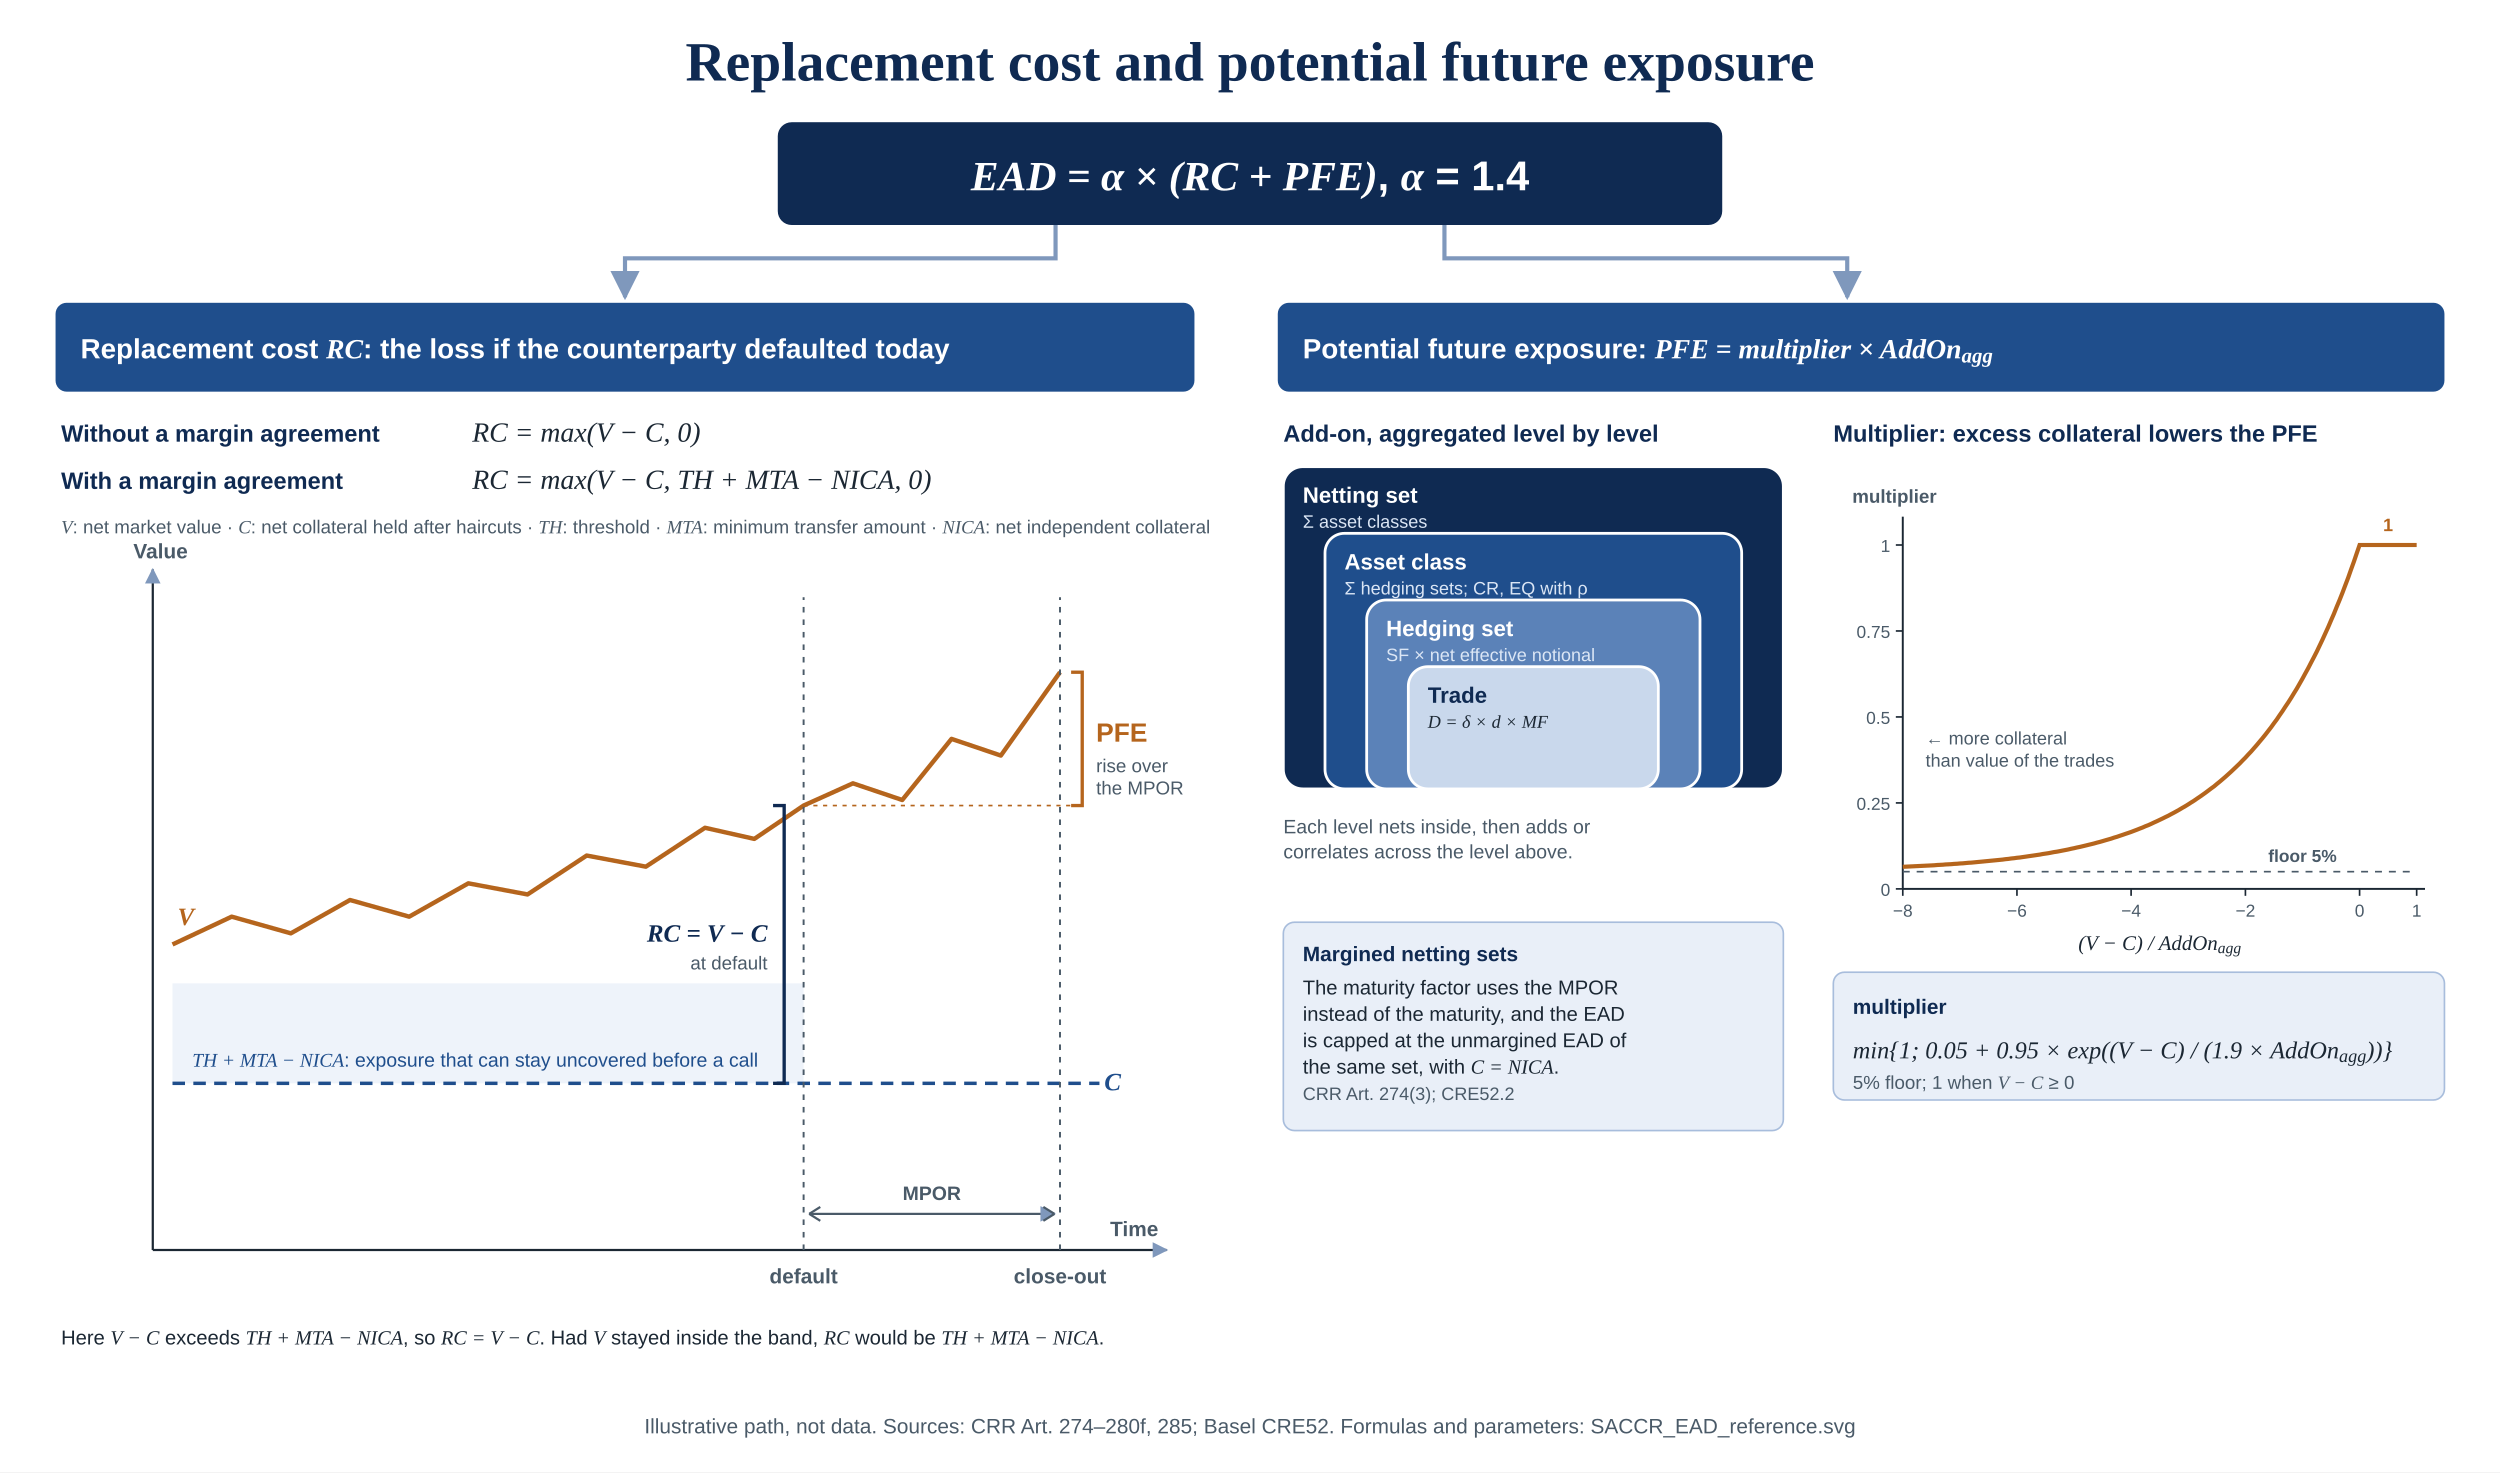
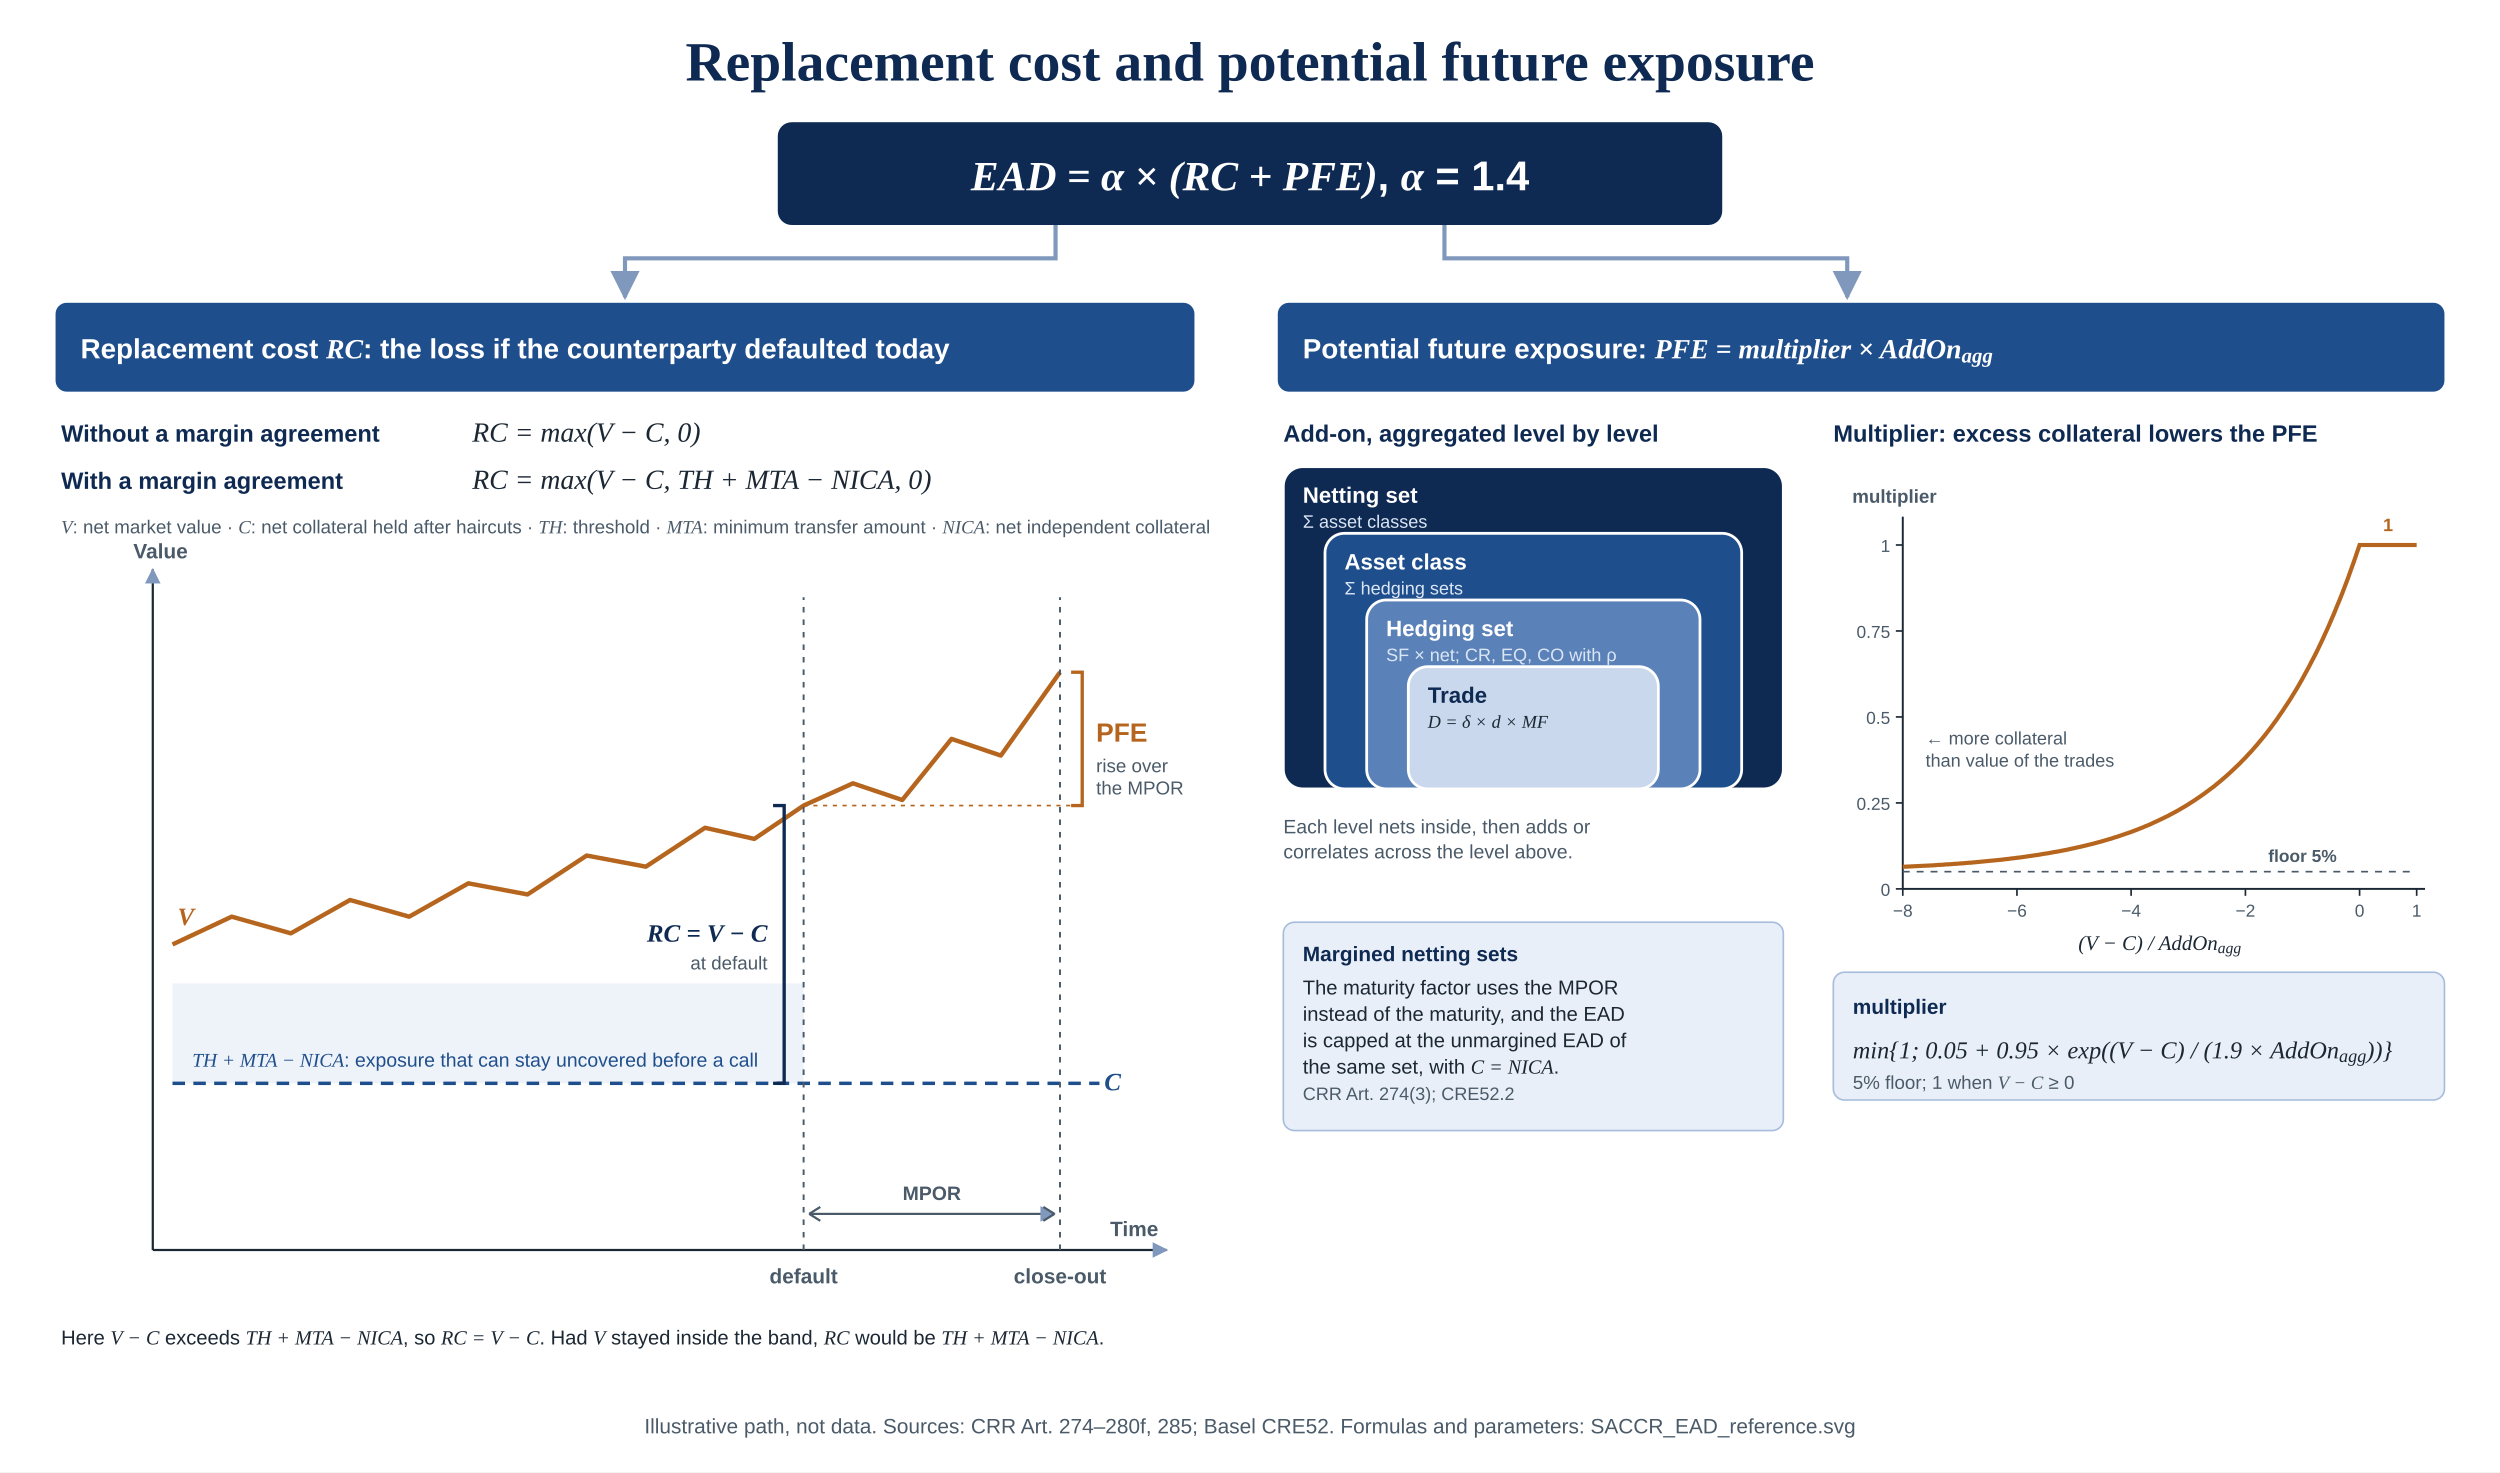
<svg xmlns="http://www.w3.org/2000/svg" width="1800" height="1060" viewBox="0 0 1800 1060" role="img" aria-labelledby="t d">
  <defs>
    <marker id="arrow" viewBox="0 0 10 10" refX="9" refY="5" markerWidth="7" markerHeight="7" orient="auto-start-reverse">
      <path d="M0,0 L10,5 L0,10 z" fill="#7f98bc" />
    </marker>
  </defs>
  <rect width="1800" height="1060" fill="#ffffff" />
  <text x="900.0" y="58.0" font-family="Georgia, Times New Roman, serif" font-size="40" font-weight="bold" font-style="normal" fill="#0f2a52" text-anchor="middle">Replacement cost and potential future exposure</text>
  <rect x="560.0" y="88.0" width="680.0" height="74.0" rx="10" fill="#0f2a52" stroke="#0f2a52" stroke-width="0" />
  <text x="900.0" y="137.0" font-family="Segoe UI, Helvetica Neue, Arial, sans-serif" font-size="30" font-weight="bold" font-style="normal" fill="#ffffff" text-anchor="middle">
    <tspan font-family="Cambria Math, Cambria, Times New Roman, serif" font-style="italic">EAD = α × (RC + PFE)</tspan>,  <tspan font-family="Cambria Math, Cambria, Times New Roman, serif" font-style="italic">α</tspan> = 1.4</text>
  <path d="M760.0,162.0 L760.0,186.0 L450.0,186.0 L450.0,214.0" fill="none" stroke="#7f98bc" stroke-width="3" marker-end="url(#arrow)" />
  <path d="M1040.0,162.0 L1040.0,186.0 L1330.0,186.0 L1330.0,214.0" fill="none" stroke="#7f98bc" stroke-width="3" marker-end="url(#arrow)" />
  <rect x="40.0" y="218.0" width="820.0" height="64.0" rx="8" fill="#1f4e8c" stroke="#1f4e8c" stroke-width="0" />
  <text x="58.0" y="258.0" font-family="Segoe UI, Helvetica Neue, Arial, sans-serif" font-size="20" font-weight="bold" font-style="normal" fill="#ffffff" text-anchor="start">Replacement cost <tspan font-family="Cambria Math, Cambria, Times New Roman, serif" font-style="italic">RC</tspan>: the loss if the counterparty defaulted today</text>
  <text x="44.0" y="318.0" font-family="Segoe UI, Helvetica Neue, Arial, sans-serif" font-size="17" font-weight="bold" font-style="normal" fill="#0f2a52" text-anchor="start">Without a margin agreement</text>
  <text x="340.0" y="318.0" font-family="Segoe UI, Helvetica Neue, Arial, sans-serif" font-size="20" font-weight="normal" font-style="normal" fill="#1b2733" text-anchor="start">
    <tspan font-family="Cambria Math, Cambria, Times New Roman, serif" font-style="italic">RC = max(V − C, 0)</tspan>
  </text>
  <text x="44.0" y="352.0" font-family="Segoe UI, Helvetica Neue, Arial, sans-serif" font-size="17" font-weight="bold" font-style="normal" fill="#0f2a52" text-anchor="start">With a margin agreement</text>
  <text x="340.0" y="352.0" font-family="Segoe UI, Helvetica Neue, Arial, sans-serif" font-size="20" font-weight="normal" font-style="normal" fill="#1b2733" text-anchor="start">
    <tspan font-family="Cambria Math, Cambria, Times New Roman, serif" font-style="italic">RC = max(V − C, TH + MTA − NICA, 0)</tspan>
  </text>
  <text x="44.0" y="384.0" font-family="Segoe UI, Helvetica Neue, Arial, sans-serif" font-size="13.5" font-weight="normal" font-style="normal" fill="#4a5a68" text-anchor="start">
    <tspan font-family="Cambria Math, Cambria, Times New Roman, serif" font-style="italic">V</tspan>: net market value · <tspan font-family="Cambria Math, Cambria, Times New Roman, serif" font-style="italic">C</tspan>: net collateral held after haircuts · <tspan font-family="Cambria Math, Cambria, Times New Roman, serif" font-style="italic">TH</tspan>: threshold · <tspan font-family="Cambria Math, Cambria, Times New Roman, serif" font-style="italic">MTA</tspan>: minimum transfer amount · <tspan font-family="Cambria Math, Cambria, Times New Roman, serif" font-style="italic">NICA</tspan>: net independent collateral</text>
  <path d="M110.0,900.0 L840.0,900.0" fill="none" stroke="#1b2733" stroke-width="1.6" marker-end="url(#arrow)" />
  <path d="M110.0,900.0 L110.0,410.0" fill="none" stroke="#1b2733" stroke-width="1.6" marker-end="url(#arrow)" />
  <text x="96.0" y="402.0" font-family="Segoe UI, Helvetica Neue, Arial, sans-serif" font-size="15" font-weight="bold" font-style="normal" fill="#4a5a68" text-anchor="start">Value</text>
  <text x="834.0" y="890.0" font-family="Segoe UI, Helvetica Neue, Arial, sans-serif" font-size="15" font-weight="bold" font-style="normal" fill="#4a5a68" text-anchor="end">Time</text>
  <rect x="124.2" y="708.0" width="454.4" height="72.0" rx="0" fill="#eef3fa" stroke="none" stroke-width="0" />
  <text x="138.4" y="768.0" font-family="Segoe UI, Helvetica Neue, Arial, sans-serif" font-size="14" font-weight="normal" font-style="normal" fill="#1f4e8c" text-anchor="start">
    <tspan font-family="Cambria Math, Cambria, Times New Roman, serif" font-style="italic">TH + MTA − NICA</tspan>: exposure that can stay uncovered before a call</text>
  <path d="M124.2,780.0 L791.6,780.0" stroke="#1f4e8c" stroke-width="2.5" stroke-dasharray="9 6" fill="none" />
  <text x="795.1" y="785.0" font-family="Segoe UI, Helvetica Neue, Arial, sans-serif" font-size="18" font-weight="bold" font-style="normal" fill="#1f4e8c" text-anchor="start">
    <tspan font-family="Cambria Math, Cambria, Times New Roman, serif" font-style="italic">C</tspan>
  </text>
  <path d="M124.2,680.0 L166.8,660.0 L209.4,672.0 L252.0,648.0 L294.6,660.0 L337.2,636.0 L379.8,644.0 L422.4,616.0 L465.0,624.0 L507.6,596.0 L543.1,604.0 L578.6,580.0 L614.1,564.0 L649.6,576.0 L685.1,532.0 L720.6,544.0 L763.2,484.0" stroke="#b5651d" stroke-width="3.2" fill="none" stroke-linejoin="round" />
  <text x="127.8" y="666.0" font-family="Segoe UI, Helvetica Neue, Arial, sans-serif" font-size="18" font-weight="bold" font-style="normal" fill="#b5651d" text-anchor="start">
    <tspan font-family="Cambria Math, Cambria, Times New Roman, serif" font-style="italic">V</tspan>
  </text>
  <path d="M578.6,900 L578.6,430" stroke="#4a5a68" stroke-width="1.4" stroke-dasharray="4 5" fill="none" />
  <text x="578.6" y="924.0" font-family="Segoe UI, Helvetica Neue, Arial, sans-serif" font-size="15" font-weight="bold" font-style="normal" fill="#4a5a68" text-anchor="middle">default</text>
  <path d="M763.2,900 L763.2,430" stroke="#4a5a68" stroke-width="1.4" stroke-dasharray="4 5" fill="none" />
  <text x="763.2" y="924.0" font-family="Segoe UI, Helvetica Neue, Arial, sans-serif" font-size="15" font-weight="bold" font-style="normal" fill="#4a5a68" text-anchor="middle">close-out</text>
  <path d="M582.6,874.0 L759.2,874.0" fill="none" stroke="#4a5a68" stroke-width="1.6" marker-end="url(#arrow)" />
  <path d="M582.6,874 L590.6,869 M582.6,874 L590.6,879 M759.2,874 L751.2,869 M759.2,874 L751.2,879" stroke="#4a5a68" stroke-width="1.6" />
  <text x="670.9" y="864.0" font-family="Segoe UI, Helvetica Neue, Arial, sans-serif" font-size="14" font-weight="bold" font-style="normal" fill="#4a5a68" text-anchor="middle">MPOR</text>
  <path d="M556.6,780.0 L564.6,780.0 L564.6,580.0 L556.6,580.0" stroke="#0f2a52" stroke-width="2.4" fill="none" />
  <text x="574.6" y="682.0" font-family="Segoe UI, Helvetica Neue, Arial, sans-serif" font-size="19" font-weight="bold" font-style="normal" fill="#0f2a52" text-anchor="start" />
  <text x="574.6" y="702.0" font-family="Segoe UI, Helvetica Neue, Arial, sans-serif" font-size="13.5" font-weight="normal" font-style="normal" fill="#4a5a68" text-anchor="start" />
  <text x="552.6" y="678.0" font-family="Segoe UI, Helvetica Neue, Arial, sans-serif" font-size="18" font-weight="bold" font-style="normal" fill="#0f2a52" text-anchor="end">
    <tspan font-family="Cambria Math, Cambria, Times New Roman, serif" font-style="italic">RC = V − C</tspan>
  </text>
  <text x="552.6" y="698.0" font-family="Segoe UI, Helvetica Neue, Arial, sans-serif" font-size="13.5" font-weight="normal" font-style="normal" fill="#4a5a68" text-anchor="end">at default</text>
  <path d="M771.2,580.0 L779.2,580.0 L779.2,484.0 L771.2,484.0" stroke="#b5651d" stroke-width="2.4" fill="none" />
  <text x="789.2" y="534.0" font-family="Segoe UI, Helvetica Neue, Arial, sans-serif" font-size="19" font-weight="bold" font-style="normal" fill="#b5651d" text-anchor="start">PFE</text>
  <text x="789.2" y="554.0" font-family="Segoe UI, Helvetica Neue, Arial, sans-serif" font-size="13.5" font-weight="normal" font-style="normal" fill="#4a5a68" text-anchor="start" />
  <text x="789.2" y="556.0" font-family="Segoe UI, Helvetica Neue, Arial, sans-serif" font-size="13.5" font-weight="normal" font-style="normal" fill="#4a5a68" text-anchor="start">rise over</text>
  <text x="789.2" y="572.0" font-family="Segoe UI, Helvetica Neue, Arial, sans-serif" font-size="13.5" font-weight="normal" font-style="normal" fill="#4a5a68" text-anchor="start">the MPOR</text>
  <path d="M578.6,580.0 L779.2,580.0" stroke="#b5651d" stroke-width="1.2" stroke-dasharray="3 4" />
  <text x="44.0" y="968.0" font-family="Segoe UI, Helvetica Neue, Arial, sans-serif" font-size="14.5" font-weight="normal" font-style="normal" fill="#1b2733" text-anchor="start">Here <tspan font-family="Cambria Math, Cambria, Times New Roman, serif" font-style="italic">V − C</tspan> exceeds <tspan font-family="Cambria Math, Cambria, Times New Roman, serif" font-style="italic">TH + MTA − NICA</tspan>, so <tspan font-family="Cambria Math, Cambria, Times New Roman, serif" font-style="italic">RC = V − C</tspan>. Had <tspan font-family="Cambria Math, Cambria, Times New Roman, serif" font-style="italic">V</tspan> stayed inside the band, <tspan font-family="Cambria Math, Cambria, Times New Roman, serif" font-style="italic">RC</tspan> would be <tspan font-family="Cambria Math, Cambria, Times New Roman, serif" font-style="italic">TH + MTA − NICA</tspan>.</text>
  <rect x="920.0" y="218.0" width="840.0" height="64.0" rx="8" fill="#1f4e8c" stroke="#1f4e8c" stroke-width="0" />
  <text x="938.0" y="258.0" font-family="Segoe UI, Helvetica Neue, Arial, sans-serif" font-size="20" font-weight="bold" font-style="normal" fill="#ffffff" text-anchor="start">Potential future exposure: <tspan font-family="Cambria Math, Cambria, Times New Roman, serif" font-style="italic">PFE = multiplier × AddOn<tspan baseline-shift="sub" font-size="75%">agg</tspan>
    </tspan>
  </text>
  <text x="924.0" y="318.0" font-family="Segoe UI, Helvetica Neue, Arial, sans-serif" font-size="17" font-weight="bold" font-style="normal" fill="#0f2a52" text-anchor="start">Add-on, aggregated level by level</text>
  <rect x="924.0" y="336.0" width="360.0" height="232.0" rx="14" fill="#0f2a52" stroke="#ffffff" stroke-width="2" />
  <text x="938.0" y="362.0" font-family="Segoe UI, Helvetica Neue, Arial, sans-serif" font-size="16" font-weight="bold" font-style="normal" fill="#ffffff" text-anchor="start">Netting set</text>
  <text x="938.0" y="380.0" font-family="Segoe UI, Helvetica Neue, Arial, sans-serif" font-size="13" font-weight="normal" font-style="normal" fill="#dbe6f5" text-anchor="start">Σ asset classes</text>
  <rect x="954.0" y="384.0" width="300.0" height="184.0" rx="14" fill="#1f4e8c" stroke="#ffffff" stroke-width="2" />
  <text x="968.0" y="410.0" font-family="Segoe UI, Helvetica Neue, Arial, sans-serif" font-size="16" font-weight="bold" font-style="normal" fill="#ffffff" text-anchor="start">Asset class</text>
-   <text x="968.0" y="428.0" font-family="Segoe UI, Helvetica Neue, Arial, sans-serif" font-size="13" font-weight="normal" font-style="normal" fill="#dbe6f5" text-anchor="start">Σ hedging sets; CR, EQ with ρ</text>
+   <text x="968.0" y="428.0" font-family="Segoe UI, Helvetica Neue, Arial, sans-serif" font-size="13" font-weight="normal" font-style="normal" fill="#dbe6f5" text-anchor="start">Σ hedging sets</text>
  <rect x="984.0" y="432.0" width="240.0" height="136.0" rx="14" fill="#5b82b8" stroke="#ffffff" stroke-width="2" />
  <text x="998.0" y="458.0" font-family="Segoe UI, Helvetica Neue, Arial, sans-serif" font-size="16" font-weight="bold" font-style="normal" fill="#ffffff" text-anchor="start">Hedging set</text>
-   <text x="998.0" y="476.0" font-family="Segoe UI, Helvetica Neue, Arial, sans-serif" font-size="13" font-weight="normal" font-style="normal" fill="#dbe6f5" text-anchor="start">SF × net effective notional</text>
+   <text x="998.0" y="476.0" font-family="Segoe UI, Helvetica Neue, Arial, sans-serif" font-size="13" font-weight="normal" font-style="normal" fill="#dbe6f5" text-anchor="start">SF × net; CR, EQ, CO with ρ</text>
  <rect x="1014.0" y="480.0" width="180.0" height="88.0" rx="14" fill="#c9d8ec" stroke="#ffffff" stroke-width="2" />
  <text x="1028.0" y="506.0" font-family="Segoe UI, Helvetica Neue, Arial, sans-serif" font-size="16" font-weight="bold" font-style="normal" fill="#0f2a52" text-anchor="start">Trade</text>
  <text x="1028.0" y="524.0" font-family="Segoe UI, Helvetica Neue, Arial, sans-serif" font-size="13" font-weight="normal" font-style="normal" fill="#1b2733" text-anchor="start">
    <tspan font-family="Cambria Math, Cambria, Times New Roman, serif" font-style="italic">D = δ × d × MF</tspan>
  </text>
  <text x="1320.0" y="318.0" font-family="Segoe UI, Helvetica Neue, Arial, sans-serif" font-size="17" font-weight="bold" font-style="normal" fill="#0f2a52" text-anchor="start">Multiplier: excess collateral lowers the PFE</text>
  <path d="M1370.0,640.0 L1746.0,640.0" fill="none" stroke="#1b2733" stroke-width="1.4" />
  <path d="M1370.0,640.0 L1370.0,372.0" fill="none" stroke="#1b2733" stroke-width="1.4" />
  <path d="M1365,640.0 L1370,640.0" stroke="#1b2733" stroke-width="1.2" />
  <text x="1361.0" y="645.0" font-family="Segoe UI, Helvetica Neue, Arial, sans-serif" font-size="12.5" font-weight="normal" font-style="normal" fill="#4a5a68" text-anchor="end">0</text>
  <path d="M1365,578.1 L1370,578.1" stroke="#1b2733" stroke-width="1.2" />
  <text x="1361.0" y="583.1" font-family="Segoe UI, Helvetica Neue, Arial, sans-serif" font-size="12.5" font-weight="normal" font-style="normal" fill="#4a5a68" text-anchor="end">0.25</text>
  <path d="M1365,516.2 L1370,516.2" stroke="#1b2733" stroke-width="1.2" />
  <text x="1361.0" y="521.2" font-family="Segoe UI, Helvetica Neue, Arial, sans-serif" font-size="12.5" font-weight="normal" font-style="normal" fill="#4a5a68" text-anchor="end">0.5</text>
  <path d="M1365,454.3 L1370,454.3" stroke="#1b2733" stroke-width="1.2" />
  <text x="1361.0" y="459.3" font-family="Segoe UI, Helvetica Neue, Arial, sans-serif" font-size="12.5" font-weight="normal" font-style="normal" fill="#4a5a68" text-anchor="end">0.75</text>
  <path d="M1365,392.4 L1370,392.4" stroke="#1b2733" stroke-width="1.2" />
  <text x="1361.0" y="397.4" font-family="Segoe UI, Helvetica Neue, Arial, sans-serif" font-size="12.5" font-weight="normal" font-style="normal" fill="#4a5a68" text-anchor="end">1</text>
  <path d="M1370.0,640 L1370.0,645" stroke="#1b2733" stroke-width="1.2" />
  <text x="1370.0" y="660.0" font-family="Segoe UI, Helvetica Neue, Arial, sans-serif" font-size="12.5" font-weight="normal" font-style="normal" fill="#4a5a68" text-anchor="middle">−8</text>
  <path d="M1452.2,640 L1452.2,645" stroke="#1b2733" stroke-width="1.2" />
  <text x="1452.2" y="660.0" font-family="Segoe UI, Helvetica Neue, Arial, sans-serif" font-size="12.5" font-weight="normal" font-style="normal" fill="#4a5a68" text-anchor="middle">−6</text>
  <path d="M1534.4,640 L1534.4,645" stroke="#1b2733" stroke-width="1.2" />
  <text x="1534.4" y="660.0" font-family="Segoe UI, Helvetica Neue, Arial, sans-serif" font-size="12.5" font-weight="normal" font-style="normal" fill="#4a5a68" text-anchor="middle">−4</text>
  <path d="M1616.7,640 L1616.7,645" stroke="#1b2733" stroke-width="1.2" />
  <text x="1616.7" y="660.0" font-family="Segoe UI, Helvetica Neue, Arial, sans-serif" font-size="12.5" font-weight="normal" font-style="normal" fill="#4a5a68" text-anchor="middle">−2</text>
  <path d="M1698.9,640 L1698.9,645" stroke="#1b2733" stroke-width="1.2" />
  <text x="1698.9" y="660.0" font-family="Segoe UI, Helvetica Neue, Arial, sans-serif" font-size="12.5" font-weight="normal" font-style="normal" fill="#4a5a68" text-anchor="middle">0</text>
  <path d="M1740.0,640 L1740.0,645" stroke="#1b2733" stroke-width="1.2" />
  <text x="1740.0" y="660.0" font-family="Segoe UI, Helvetica Neue, Arial, sans-serif" font-size="12.5" font-weight="normal" font-style="normal" fill="#4a5a68" text-anchor="middle">1</text>
  <text x="1555.0" y="684.0" font-family="Segoe UI, Helvetica Neue, Arial, sans-serif" font-size="15" font-weight="normal" font-style="normal" fill="#1b2733" text-anchor="middle">
    <tspan font-family="Cambria Math, Cambria, Times New Roman, serif" font-style="italic">(V − C) / AddOn<tspan baseline-shift="sub" font-size="75%">agg</tspan>
    </tspan>
  </text>
  <path d="M1370,627.6 L1740,627.6" stroke="#4a5a68" stroke-width="1.2" stroke-dasharray="5 5" />
  <text x="1657.8" y="620.6" font-family="Segoe UI, Helvetica Neue, Arial, sans-serif" font-size="12.5" font-weight="bold" font-style="normal" fill="#4a5a68" text-anchor="middle">floor 5%</text>
  <path d="M1370.0,624.1 L1372.1,624.0 L1374.1,623.9 L1376.2,623.8 L1378.2,623.7 L1380.3,623.6 L1382.3,623.5 L1384.4,623.4 L1386.4,623.3 L1388.5,623.2 L1390.6,623.1 L1392.6,623.0 L1394.7,622.8 L1396.7,622.7 L1398.8,622.6 L1400.8,622.4 L1402.9,622.3 L1404.9,622.2 L1407.0,622.0 L1409.1,621.9 L1411.1,621.7 L1413.2,621.6 L1415.2,621.4 L1417.3,621.2 L1419.3,621.1 L1421.4,620.9 L1423.4,620.7 L1425.5,620.5 L1427.6,620.3 L1429.6,620.1 L1431.7,619.9 L1433.7,619.7 L1435.8,619.5 L1437.8,619.3 L1439.9,619.1 L1441.9,618.9 L1444.0,618.6 L1446.1,618.4 L1448.1,618.1 L1450.2,617.9 L1452.2,617.6 L1454.3,617.4 L1456.3,617.1 L1458.4,616.8 L1460.4,616.5 L1462.5,616.2 L1464.6,615.9 L1466.6,615.6 L1468.7,615.3 L1470.7,614.9 L1472.8,614.6 L1474.8,614.3 L1476.9,613.9 L1478.9,613.5 L1481.0,613.2 L1483.1,612.8 L1485.1,612.4 L1487.2,612.0 L1489.2,611.6 L1491.3,611.1 L1493.3,610.7 L1495.4,610.2 L1497.4,609.8 L1499.5,609.3 L1501.6,608.8 L1503.6,608.3 L1505.7,607.8 L1507.7,607.3 L1509.8,606.7 L1511.8,606.2 L1513.9,605.6 L1515.9,605.0 L1518.0,604.4 L1520.1,603.8 L1522.1,603.1 L1524.2,602.5 L1526.2,601.8 L1528.3,601.1 L1530.3,600.4 L1532.4,599.7 L1534.4,599.0 L1536.5,598.2 L1538.6,597.4 L1540.6,596.6 L1542.7,595.8 L1544.7,594.9 L1546.8,594.1 L1548.8,593.2 L1550.9,592.2 L1552.9,591.3 L1555.0,590.3 L1557.1,589.3 L1559.1,588.3 L1561.2,587.3 L1563.2,586.2 L1565.3,585.1 L1567.3,584.0 L1569.4,582.8 L1571.4,581.6 L1573.5,580.4 L1575.6,579.1 L1577.6,577.8 L1579.7,576.5 L1581.7,575.1 L1583.8,573.7 L1585.8,572.3 L1587.9,570.8 L1589.9,569.3 L1592.0,567.7 L1594.1,566.2 L1596.1,564.5 L1598.2,562.8 L1600.2,561.1 L1602.3,559.3 L1604.3,557.5 L1606.4,555.6 L1608.4,553.7 L1610.5,551.7 L1612.6,549.7 L1614.6,547.6 L1616.7,545.5 L1618.7,543.3 L1620.8,541.1 L1622.8,538.8 L1624.9,536.4 L1626.9,534.0 L1629.0,531.5 L1631.1,528.9 L1633.1,526.3 L1635.2,523.6 L1637.2,520.8 L1639.3,518.0 L1641.3,515.0 L1643.4,512.0 L1645.4,508.9 L1647.5,505.8 L1649.6,502.5 L1651.6,499.2 L1653.7,495.8 L1655.7,492.3 L1657.8,488.6 L1659.8,484.9 L1661.9,481.1 L1663.9,477.2 L1666.0,473.2 L1668.1,469.1 L1670.1,464.9 L1672.2,460.5 L1674.2,456.1 L1676.3,451.5 L1678.3,446.8 L1680.4,442.0 L1682.4,437.0 L1684.5,432.0 L1686.6,426.7 L1688.6,421.4 L1690.7,415.9 L1692.7,410.2 L1694.8,404.4 L1696.8,398.5 L1698.9,392.4 L1700.9,392.4 L1703.0,392.4 L1705.1,392.4 L1707.1,392.4 L1709.2,392.4 L1711.2,392.4 L1713.3,392.4 L1715.3,392.4 L1717.4,392.4 L1719.4,392.4 L1721.5,392.4 L1723.6,392.4 L1725.6,392.4 L1727.7,392.4 L1729.7,392.4 L1731.8,392.4 L1733.8,392.4 L1735.9,392.4 L1737.9,392.4 L1740.0,392.4" stroke="#b5651d" stroke-width="3" fill="none" />
  <text x="1386.4" y="536.0" font-family="Segoe UI, Helvetica Neue, Arial, sans-serif" font-size="13" font-weight="normal" font-style="normal" fill="#4a5a68" text-anchor="start">← more collateral</text>
  <text x="1386.4" y="552.0" font-family="Segoe UI, Helvetica Neue, Arial, sans-serif" font-size="13" font-weight="normal" font-style="normal" fill="#4a5a68" text-anchor="start">than value of the trades</text>
  <text x="1364.0" y="362.0" font-family="Segoe UI, Helvetica Neue, Arial, sans-serif" font-size="13.5" font-weight="bold" font-style="normal" fill="#4a5a68" text-anchor="middle">multiplier</text>
  <text x="1719.4" y="382.4" font-family="Segoe UI, Helvetica Neue, Arial, sans-serif" font-size="13" font-weight="bold" font-style="normal" fill="#b5651d" text-anchor="middle">1</text>
  <rect x="1320.0" y="700.0" width="440.0" height="92.0" rx="8" fill="#e9eff8" stroke="#a8bddc" stroke-width="1.2" />
  <text x="1334.0" y="730.0" font-family="Segoe UI, Helvetica Neue, Arial, sans-serif" font-size="15" font-weight="bold" font-style="normal" fill="#0f2a52" text-anchor="start">multiplier</text>
  <text x="1334.0" y="762.0" font-family="Segoe UI, Helvetica Neue, Arial, sans-serif" font-size="17.5" font-weight="normal" font-style="normal" fill="#1b2733" text-anchor="start">
    <tspan font-family="Cambria Math, Cambria, Times New Roman, serif" font-style="italic">min{1; 0.05 + 0.95 × exp((V − C) / (1.9 × AddOn<tspan baseline-shift="sub" font-size="75%">agg</tspan>))}</tspan>
  </text>
  <text x="1334.0" y="784.0" font-family="Segoe UI, Helvetica Neue, Arial, sans-serif" font-size="13.5" font-weight="normal" font-style="normal" fill="#4a5a68" text-anchor="start">5% floor; 1 when <tspan font-family="Cambria Math, Cambria, Times New Roman, serif" font-style="italic">V − C</tspan> ≥ 0</text>
  <text x="924.0" y="600.0" font-family="Segoe UI, Helvetica Neue, Arial, sans-serif" font-size="14" font-weight="normal" font-style="normal" fill="#4a5a68" text-anchor="start">Each level nets inside, then adds or</text>
  <text x="924.0" y="618.0" font-family="Segoe UI, Helvetica Neue, Arial, sans-serif" font-size="14" font-weight="normal" font-style="normal" fill="#4a5a68" text-anchor="start">correlates across the level above.</text>
  <rect x="924.0" y="664.0" width="360.0" height="150.0" rx="8" fill="#e9eff8" stroke="#a8bddc" stroke-width="1.2" />
  <text x="938.0" y="692.0" font-family="Segoe UI, Helvetica Neue, Arial, sans-serif" font-size="15" font-weight="bold" font-style="normal" fill="#0f2a52" text-anchor="start">Margined netting sets</text>
  <text x="938.0" y="716.0" font-family="Segoe UI, Helvetica Neue, Arial, sans-serif" font-size="14.5" font-weight="normal" font-style="normal" fill="#1b2733" text-anchor="start">The maturity factor uses the MPOR</text>
  <text x="938.0" y="735.0" font-family="Segoe UI, Helvetica Neue, Arial, sans-serif" font-size="14.5" font-weight="normal" font-style="normal" fill="#1b2733" text-anchor="start">instead of the maturity, and the EAD</text>
  <text x="938.0" y="754.0" font-family="Segoe UI, Helvetica Neue, Arial, sans-serif" font-size="14.5" font-weight="normal" font-style="normal" fill="#1b2733" text-anchor="start">is capped at the unmargined EAD of</text>
  <text x="938.0" y="773.0" font-family="Segoe UI, Helvetica Neue, Arial, sans-serif" font-size="14.5" font-weight="normal" font-style="normal" fill="#1b2733" text-anchor="start">the same set, with <tspan font-family="Cambria Math, Cambria, Times New Roman, serif" font-style="italic">C = NICA</tspan>.</text>
  <text x="938.0" y="792.0" font-family="Segoe UI, Helvetica Neue, Arial, sans-serif" font-size="13" font-weight="normal" font-style="normal" fill="#4a5a68" text-anchor="start">CRR Art. 274(3); CRE52.2</text>
  <text x="900.0" y="1032.0" font-family="Segoe UI, Helvetica Neue, Arial, sans-serif" font-size="15" font-weight="normal" font-style="normal" fill="#4a5a68" text-anchor="middle">Illustrative path, not data. Sources: CRR Art. 274–280f, 285; Basel CRE52. Formulas and parameters: SACCR_EAD_reference.svg</text>
</svg>
